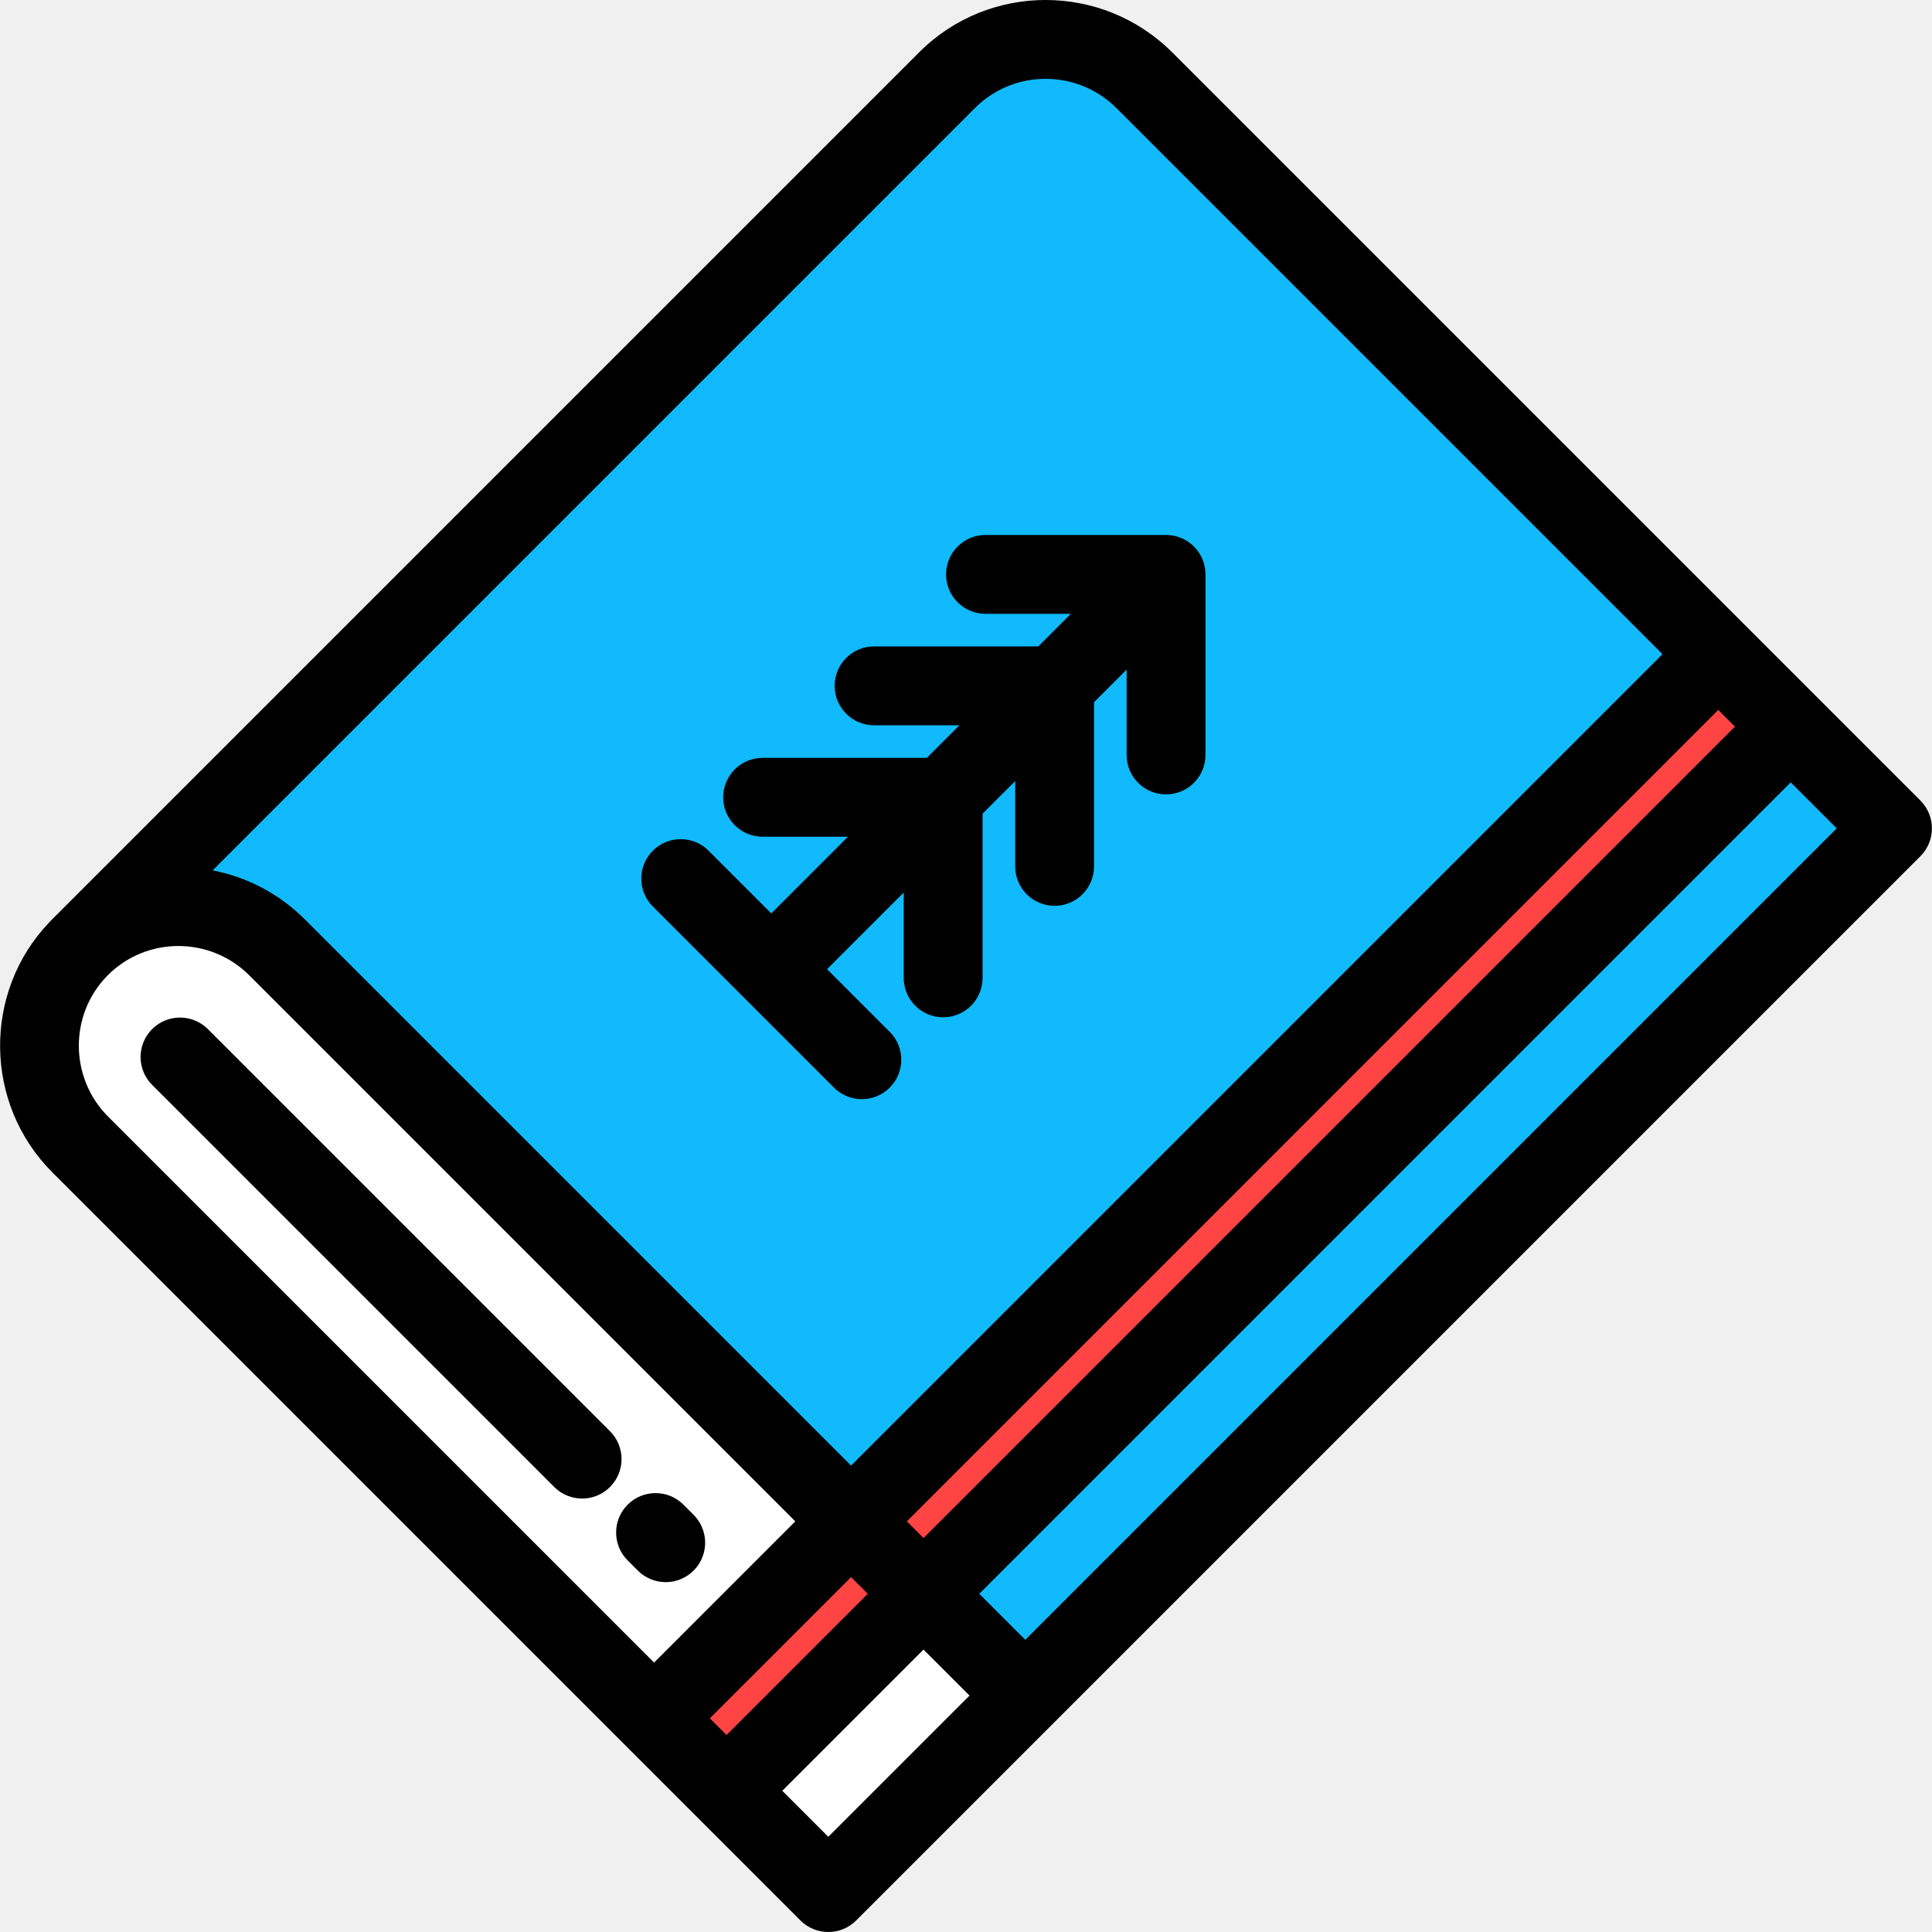
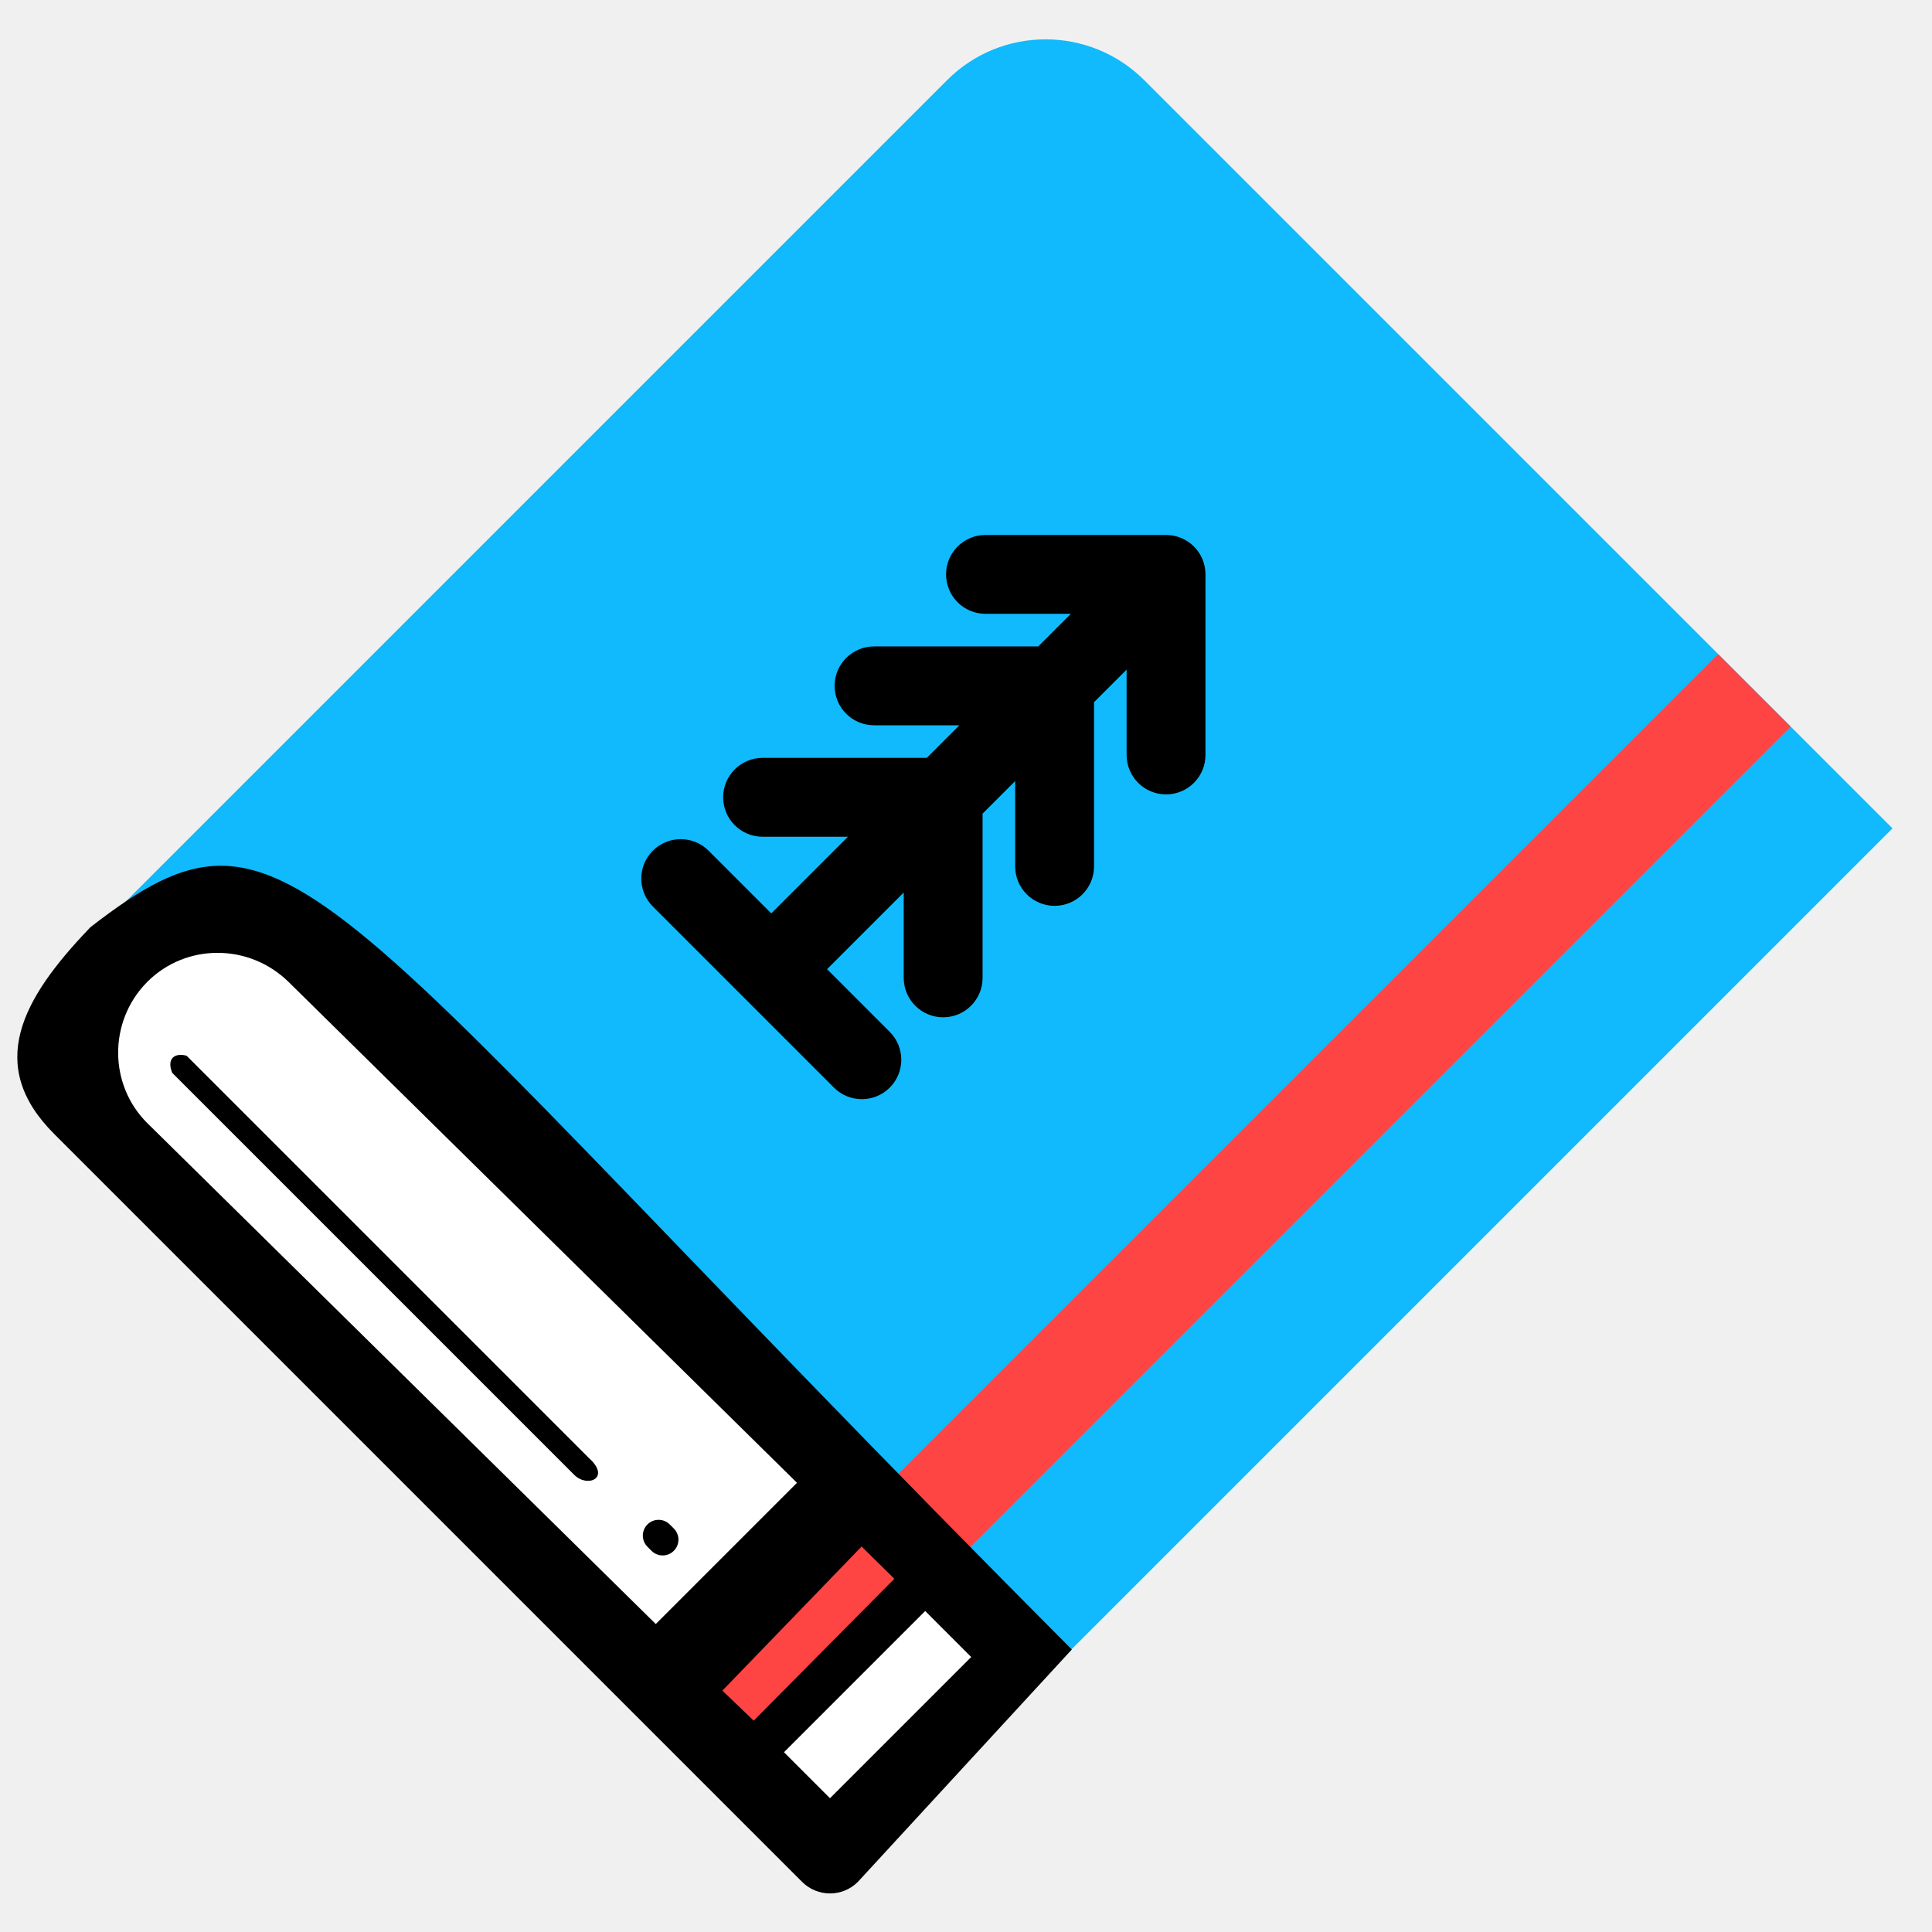
<svg xmlns="http://www.w3.org/2000/svg" version="1.1" id="Layer_1" x="0px" y="0px" viewBox="0 0 512.002 512.002" style="enable-background:new 0 0 512.002 512.002;" xml:space="preserve">
-   <path style="fill:#10BAFC;" d="M501.529,219.532L303.279,21.284c-14.451-14.451-37.851-14.479-52.266-0.064L20.897,251.335  l0.008,0.008c-14.114,14.438-13.994,37.609,0.356,51.959l198.249,198.25L501.529,219.532z" />
-   <path style="fill:#FFFFFF;" d="M271.713,449.348L73.464,251.098c-14.451-14.451-37.852-14.479-52.268-0.064l0,0  C6.781,265.45,6.809,288.85,21.259,303.3l198.249,198.25L271.713,449.348z" />
-   <path d="M176.421,419.285c-2.674,0-5.349-1.02-7.389-3.061l-2.693-2.693c-4.081-4.081-4.081-10.697,0-14.779  c4.081-4.081,10.697-4.081,14.779,0l2.693,2.693c4.081,4.081,4.081,10.697,0,14.779  C181.769,418.264,179.095,419.285,176.421,419.285z" />
-   <path d="M154.268,397.131c-2.674,0-5.349-1.02-7.389-3.061L40.316,287.507c-4.081-4.081-4.081-10.697,0-14.779  c4.081-4.081,10.697-4.081,14.779,0l106.563,106.563c4.081,4.081,4.081,10.697,0,14.779  C159.617,396.111,156.942,397.131,154.268,397.131z" />
-   <path d="M316.41,144.834c-1.959-1.96-4.618-3.061-7.389-3.061h-47.853c-5.771,0-10.449,4.678-10.449,10.449  s4.678,10.449,10.449,10.449h22.625l-8.638,8.638h-43.522c-5.771,0-10.449,4.678-10.449,10.449s4.678,10.449,10.449,10.449h22.623  l-8.638,8.638l-43.524,0.001c-5.771,0-10.449,4.679-10.449,10.449c0,5.771,4.678,10.449,10.449,10.449l22.625-0.001l-20.319,20.319  l-16.613-16.613c-4.081-4.081-10.697-4.081-14.779,0c-4.081,4.081-4.081,10.697,0,14.779l48.003,48.004  c2.041,2.041,4.715,3.061,7.389,3.061c2.674,0,5.349-1.02,7.389-3.061c4.081-4.081,4.081-10.697,0-14.779l-16.611-16.613  l20.318-20.318v22.624c0,5.771,4.678,10.449,10.449,10.449s10.449-4.678,10.449-10.449v-43.523l8.639-8.639v22.624  c0,5.771,4.679,10.449,10.449,10.449c5.771,0,10.449-4.679,10.449-10.449l-0.001-43.522l8.637-8.636v22.624  c0,5.771,4.678,10.449,10.449,10.449c5.77,0,10.449-4.678,10.449-10.449l0.001-47.852  C319.471,149.451,318.37,146.793,316.41,144.834z" />
-   <rect x="310.358" y="124.549" transform="matrix(-0.7071 -0.7071 0.7071 -0.7071 323.9144 782.0992)" style="fill:#FF4444;" width="27.155" height="398.831" />
-   <path d="M508.917,212.143L310.667,13.894c-18.502-18.501-48.578-18.529-67.045-0.065L13.507,243.946  c-0.162,0.162-0.317,0.328-0.466,0.497c-17.653,18.492-17.326,48.09,0.831,66.247l198.249,198.25  c2.041,2.041,4.715,3.061,7.389,3.061c2.674,0,5.349-1.02,7.389-3.061l282.019-282.02  C512.998,222.84,512.998,216.224,508.917,212.143z M459.781,192.564L244.744,407.601l-4.423-4.423L455.357,188.14L459.781,192.564z   M190.99,458.254l-2.873-2.873l37.426-37.425l4.423,4.423l-37.425,37.425L190.99,458.254z M258.4,28.608  c10.319-10.317,27.136-10.29,37.489,0.065l144.689,144.689L225.543,388.399l-144.69-144.69c-6.793-6.792-15.28-11.27-24.505-13.048  L258.4,28.608z M28.377,258.648c0.078-0.08,0.155-0.162,0.231-0.245c10.32-10.297,27.122-10.263,37.468,0.085l144.689,144.69  l-37.425,37.425l-144.69-144.69C18.416,285.679,18.294,268.962,28.377,258.648z M219.509,486.773l-12.191-12.191l37.426-37.425  l12.19,12.191L219.509,486.773z M271.713,434.569l-12.191-12.191l215.037-215.037l12.191,12.191L271.713,434.569z" />
-   <g>
+   <defs id="defs49" />
+   <path style="fill:#10BAFC;" d="M501.529,219.532L303.279,21.284c-14.451-14.451-37.851-14.479-52.266-0.064L20.897,251.335  l0.008,0.008c-14.114,14.438-13.994,37.609,0.356,51.959l198.249,198.25L501.529,219.532z" id="path2" />
+   <path style="fill:#FFFFFF;" d="M271.713,449.348L73.464,251.098c-14.451-14.451-37.852-14.479-52.268-0.064l0,0  C6.781,265.45,6.809,288.85,21.259,303.3l198.249,198.25L271.713,449.348z" id="path4" />
+   <path d="m 175.613,412.207 c -1.07,0 -2.14,-0.408 -2.956,-1.224 l -1.077,-1.077 c -1.632,-1.632 -1.632,-4.279 0,-5.912 1.632,-1.632 4.279,-1.632 5.912,0 l 1.077,1.077 c 1.632,1.632 1.632,4.279 0,5.912 -0.817,0.816 -1.886,1.224 -2.956,1.224 z" id="path6" style="stroke-width:0.4" />
+   <path d="m 152.195,390.873 -106.563,-106.563 c -1.591,-4.013 0.925,-5.346 3.816,-4.529 l 106.563,106.563 c 5.987,5.31 -0.272,8.038 -3.816,4.529 z" id="path8" />
+   <path d="M316.41,144.834c-1.959-1.96-4.618-3.061-7.389-3.061h-47.853c-5.771,0-10.449,4.678-10.449,10.449  s4.678,10.449,10.449,10.449h22.625l-8.638,8.638h-43.522c-5.771,0-10.449,4.678-10.449,10.449s4.678,10.449,10.449,10.449h22.623  l-8.638,8.638l-43.524,0.001c-5.771,0-10.449,4.679-10.449,10.449c0,5.771,4.678,10.449,10.449,10.449l22.625-0.001l-20.319,20.319  l-16.613-16.613c-4.081-4.081-10.697-4.081-14.779,0c-4.081,4.081-4.081,10.697,0,14.779l48.003,48.004  c2.041,2.041,4.715,3.061,7.389,3.061c2.674,0,5.349-1.02,7.389-3.061c4.081-4.081,4.081-10.697,0-14.779l-16.611-16.613  l20.318-20.318v22.624c0,5.771,4.678,10.449,10.449,10.449s10.449-4.678,10.449-10.449v-43.523l8.639-8.639v22.624  c0,5.771,4.679,10.449,10.449,10.449c5.771,0,10.449-4.679,10.449-10.449l-0.001-43.522l8.637-8.636v22.624  c0,5.771,4.678,10.449,10.449,10.449c5.77,0,10.449-4.678,10.449-10.449l0.001-47.852  C319.471,149.451,318.37,146.793,316.41,144.834z" id="path10" />
+   <rect x="310.358" y="124.549" transform="matrix(-0.7071 -0.7071 0.7071 -0.7071 323.9144 782.0992)" style="fill:#FF4444;" width="27.155" height="398.831" id="rect12" />
+   <path d="m 23.953,245.727 c -0.162,0.162 -0.466,0.497 -0.466,0.497 -17.653,18.492 -27.326,36.09 -9.169,54.247 L 212.567,498.721 c 2.041,2.041 4.715,3.061 7.389,3.061 2.674,0 5.349,-1.02 7.389,-3.061 l 56.693,-61.579 C 81.299,233.49 77.602,204.115 23.953,245.727 Z m 167.483,202.308 v 0 l 36.9,-38.189 8.674,8.546 -37.261,37.6 z M 91.299,245.49 c -6.778,-6.807 -32.066,-18.625 -24.505,-13.048 22.342,16.479 227.259,216.685 24.505,13.048 z m -52.476,14.939 c 0.078,-0.08 0.155,-0.162 0.231,-0.245 10.32,-10.297 27.044,-10.184 37.468,0.085 l 134.689,132.69 -37.425,37.425 -134.69,-132.69 c -10.31,-10.157 -10.356,-26.951 -0.273,-37.265 z m 181.132,216.125 -12.191,-12.191 37.426,-37.425 12.19,12.191 z" id="path14" />
+   <g id="g16">
</g>
-   <g>
+   <g id="g18">
</g>
-   <g>
+   <g id="g20">
</g>
-   <g>
+   <g id="g22">
</g>
-   <g>
+   <g id="g24">
</g>
-   <g>
+   <g id="g26">
</g>
-   <g>
+   <g id="g28">
</g>
-   <g>
+   <g id="g30">
</g>
-   <g>
+   <g id="g32">
</g>
-   <g>
+   <g id="g34">
</g>
-   <g>
+   <g id="g36">
</g>
-   <g>
+   <g id="g38">
</g>
-   <g>
+   <g id="g40">
</g>
-   <g>
+   <g id="g42">
</g>
-   <g>
+   <g id="g44">
</g>
</svg>
